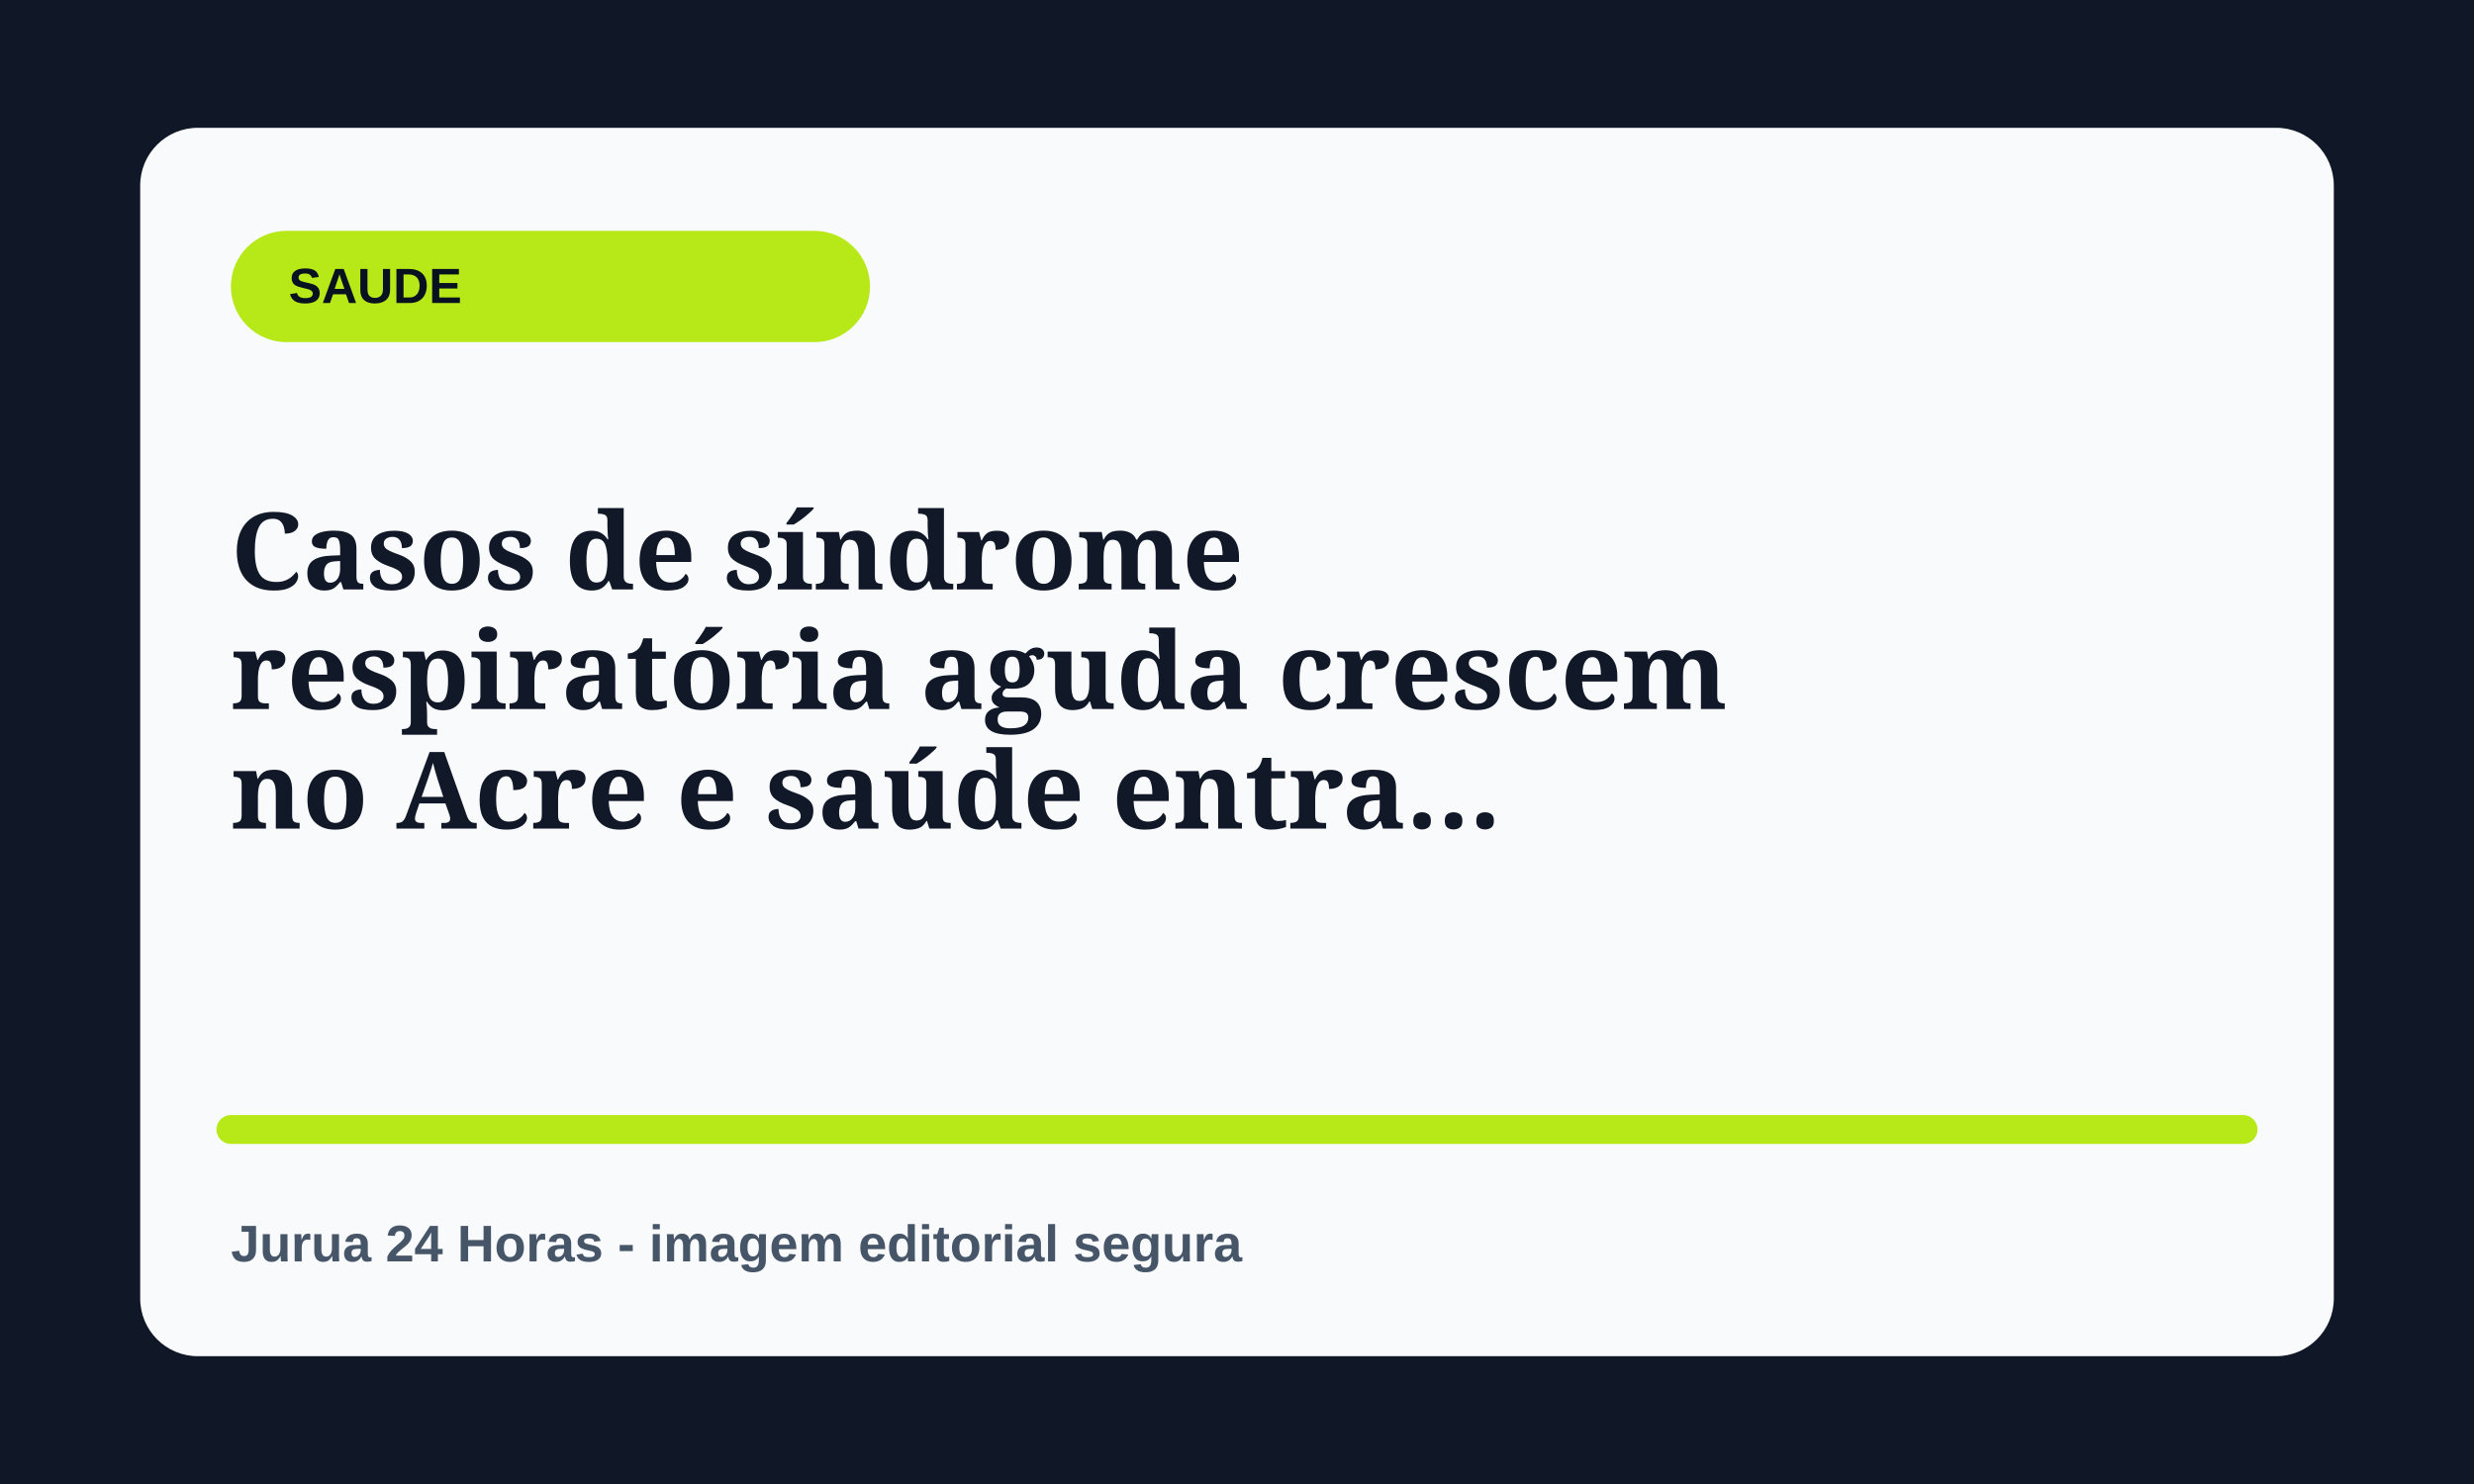
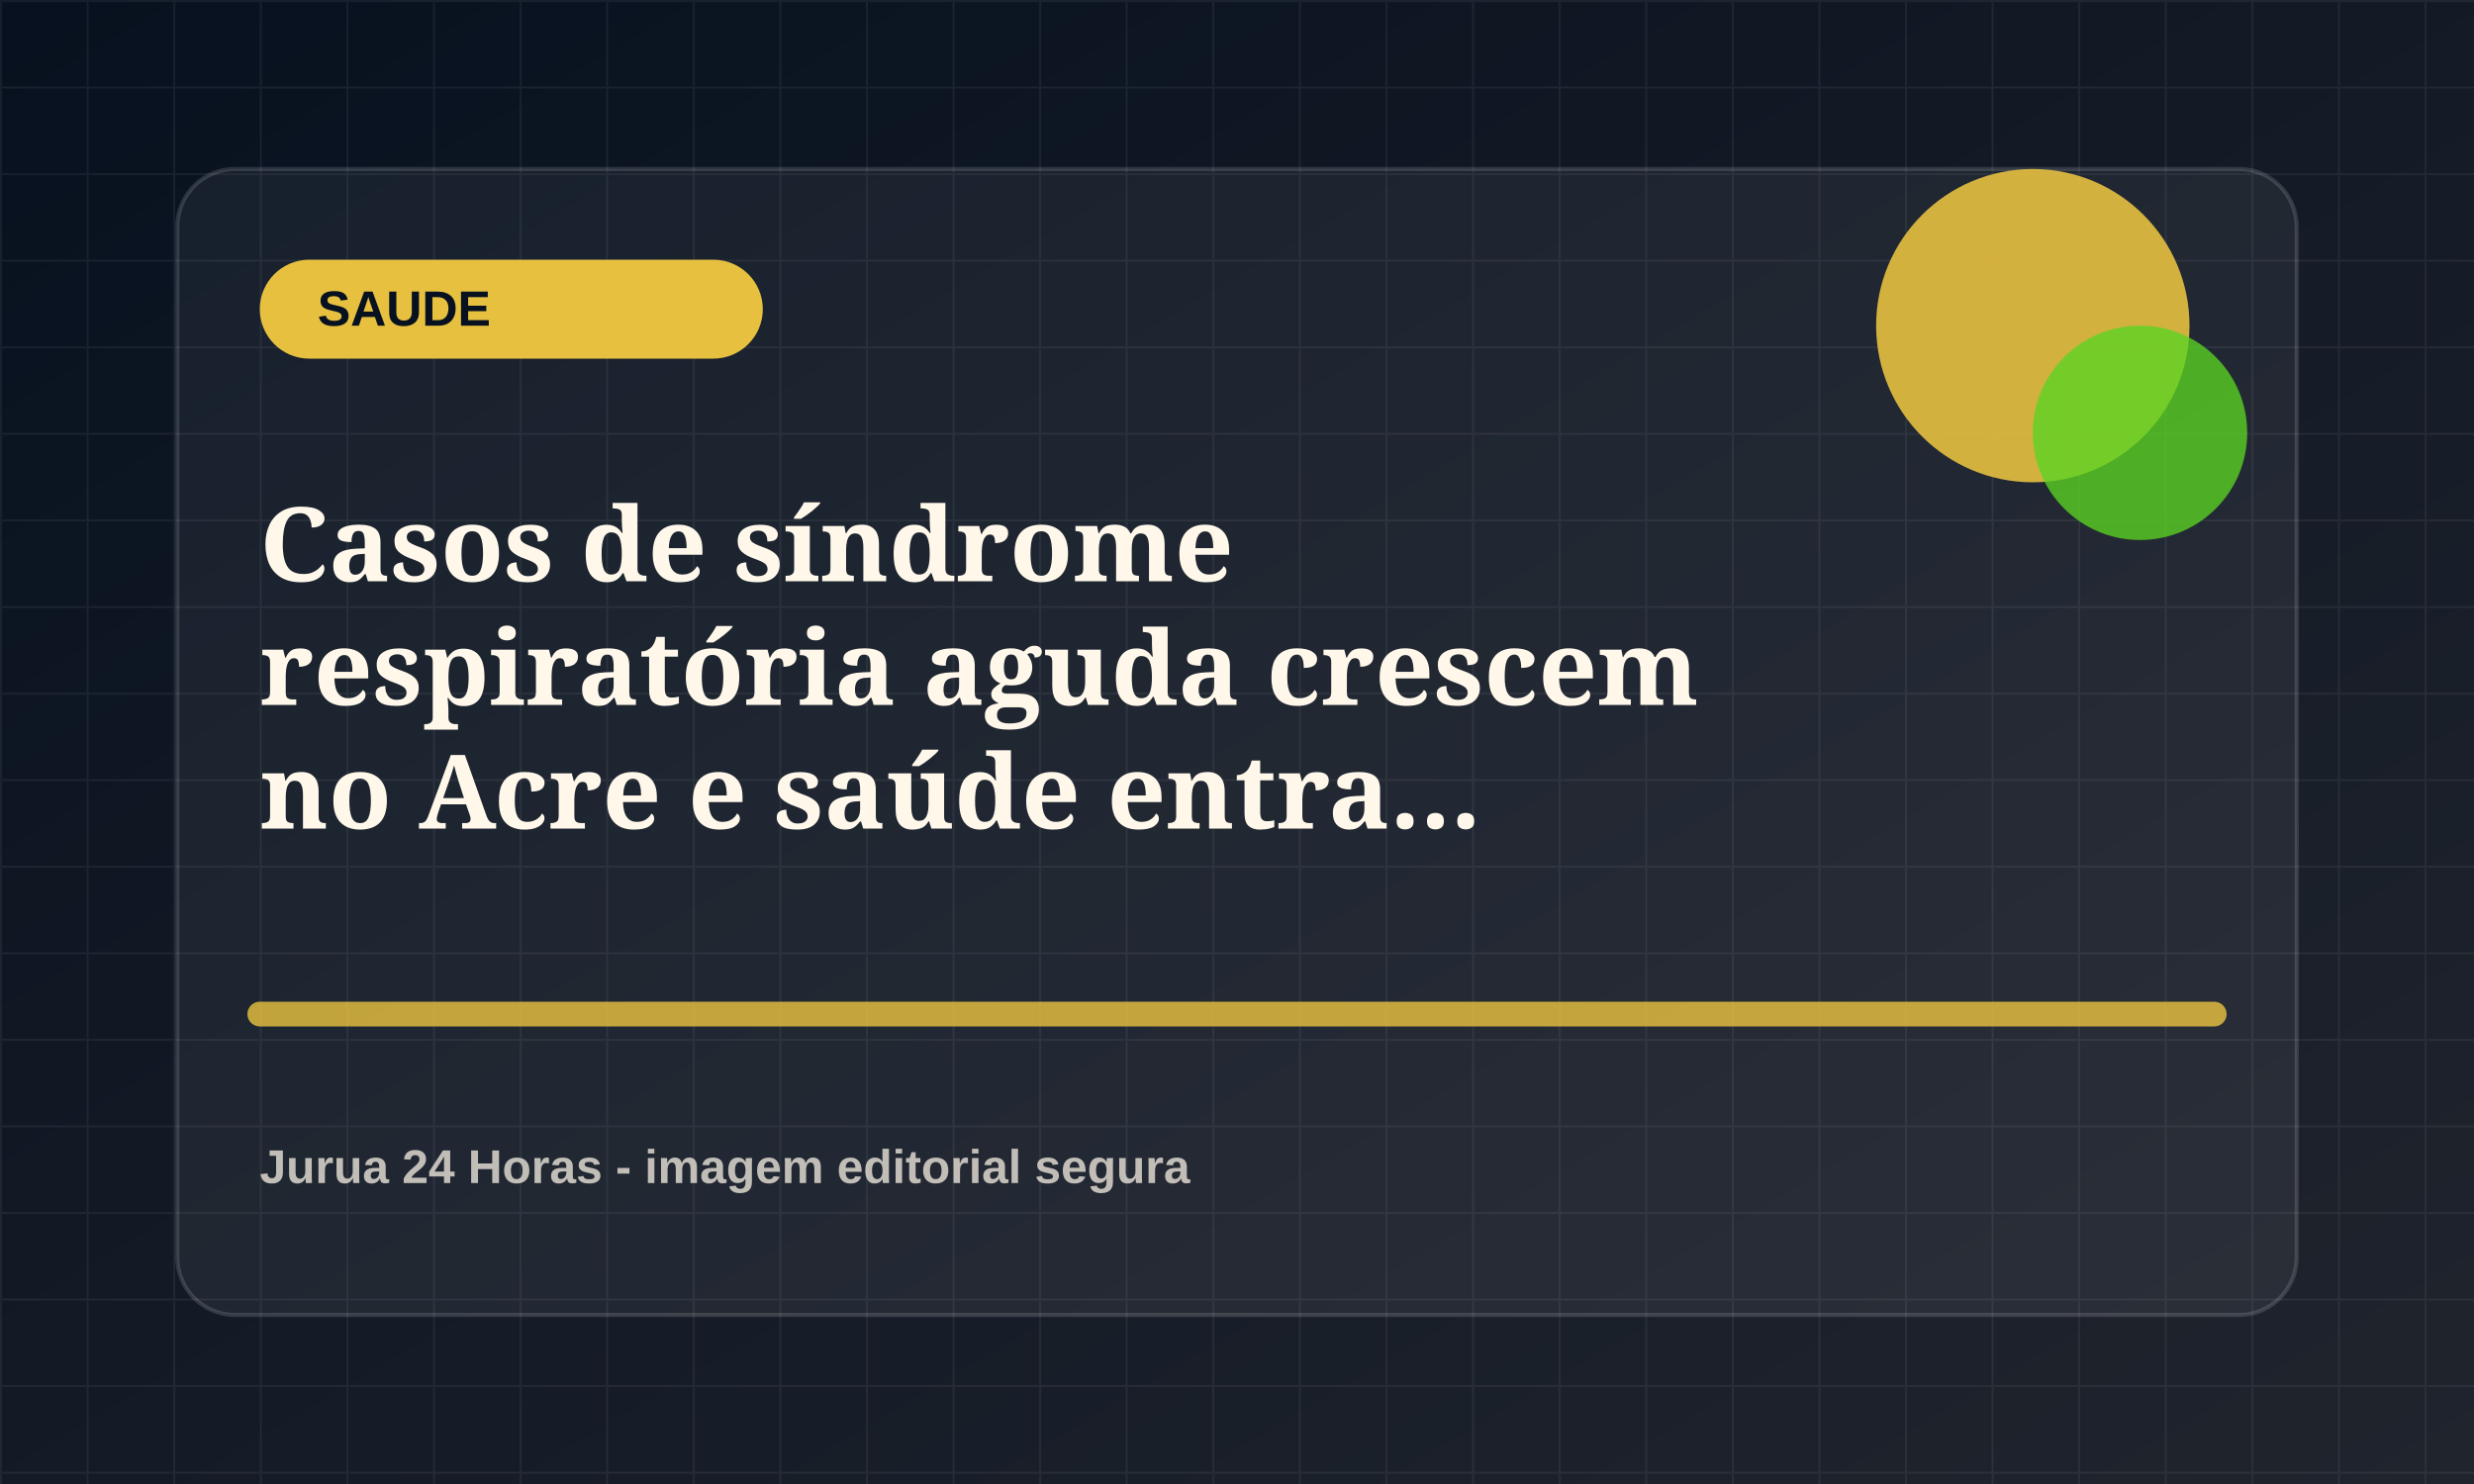
<svg xmlns="http://www.w3.org/2000/svg" viewBox="0 0 1200 720">
-   <rect width="1200" height="720" fill="#101827" />
-   <rect x="68" y="62" width="1064" height="596" rx="28" fill="#f8fafc" />
-   <rect x="112" y="112" width="310" height="54" rx="27" fill="hsl(74 82% 50%)" />
-   <text x="140" y="147" fill="#08111f" font-family="Arial, sans-serif" font-size="24" font-weight="800">SAUDE</text>
-   <text x="112" y="286" fill="#111827" font-family="Georgia, serif" font-size="52" font-weight="700">
-     <tspan x="112" dy="0">Casos de síndrome</tspan>
-     <tspan x="112" dy="58">respiratória aguda crescem</tspan>
-     <tspan x="112" dy="58">no Acre e saúde entra...</tspan>
+   <defs>
+     <linearGradient id="bg" x1="0" x2="1" y1="0" y2="1">
+       <stop offset="0" stop-color="#07111f" />
+       <stop offset="1" stop-color="#20242d" />
+     </linearGradient>
+     <pattern id="grid" width="42" height="42" patternUnits="userSpaceOnUse">
+       <path d="M42 0H0v42" fill="none" stroke="rgba(255,255,255,.055)" stroke-width="2" />
+     </pattern>
+   </defs>
+   <rect width="1200" height="720" fill="url(#bg)" />
+   <rect width="1200" height="720" fill="url(#grid)" />
+   <rect x="86" y="82" width="1028" height="556" rx="28" fill="rgba(255,255,255,.055)" stroke="rgba(255,255,255,.14)" stroke-width="2" />
+   <rect x="126" y="126" width="244" height="48" rx="24" fill="hsl(46 78% 58%)" />
+   <text x="154" y="158" fill="#07111f" font-family="Arial, sans-serif" font-size="24" font-weight="800">SAUDE</text>
+   <circle cx="986" cy="158" r="76" fill="hsl(46 78% 58%)" opacity=".9" />
+   <circle cx="1038" cy="210" r="52" fill="hsl(101 72% 48%)" opacity=".78" />
+   <path d="M126 492h948" stroke="hsl(46 78% 58%)" stroke-width="12" stroke-linecap="round" opacity=".82" />
+   <text x="126" y="282" fill="#fff8ea" font-family="Georgia, serif" font-size="50" font-weight="700">
+     <tspan x="126" dy="0">Casos de síndrome</tspan>
+     <tspan x="126" dy="60">respiratória aguda crescem</tspan>
+     <tspan x="126" dy="60">no Acre e saúde entra...</tspan>
  </text>
-   <path d="M112 548h976" stroke="hsl(74 82% 50%)" stroke-width="14" stroke-linecap="round" />
-   <text x="112" y="612" fill="#475569" font-family="Arial, sans-serif" font-size="25" font-weight="700">Jurua 24 Horas - imagem editorial segura</text>
+   <text x="126" y="574" fill="rgba(255,248,234,.72)" font-family="Arial, sans-serif" font-size="23" font-weight="700">Jurua 24 Horas - imagem editorial segura</text>
</svg>
